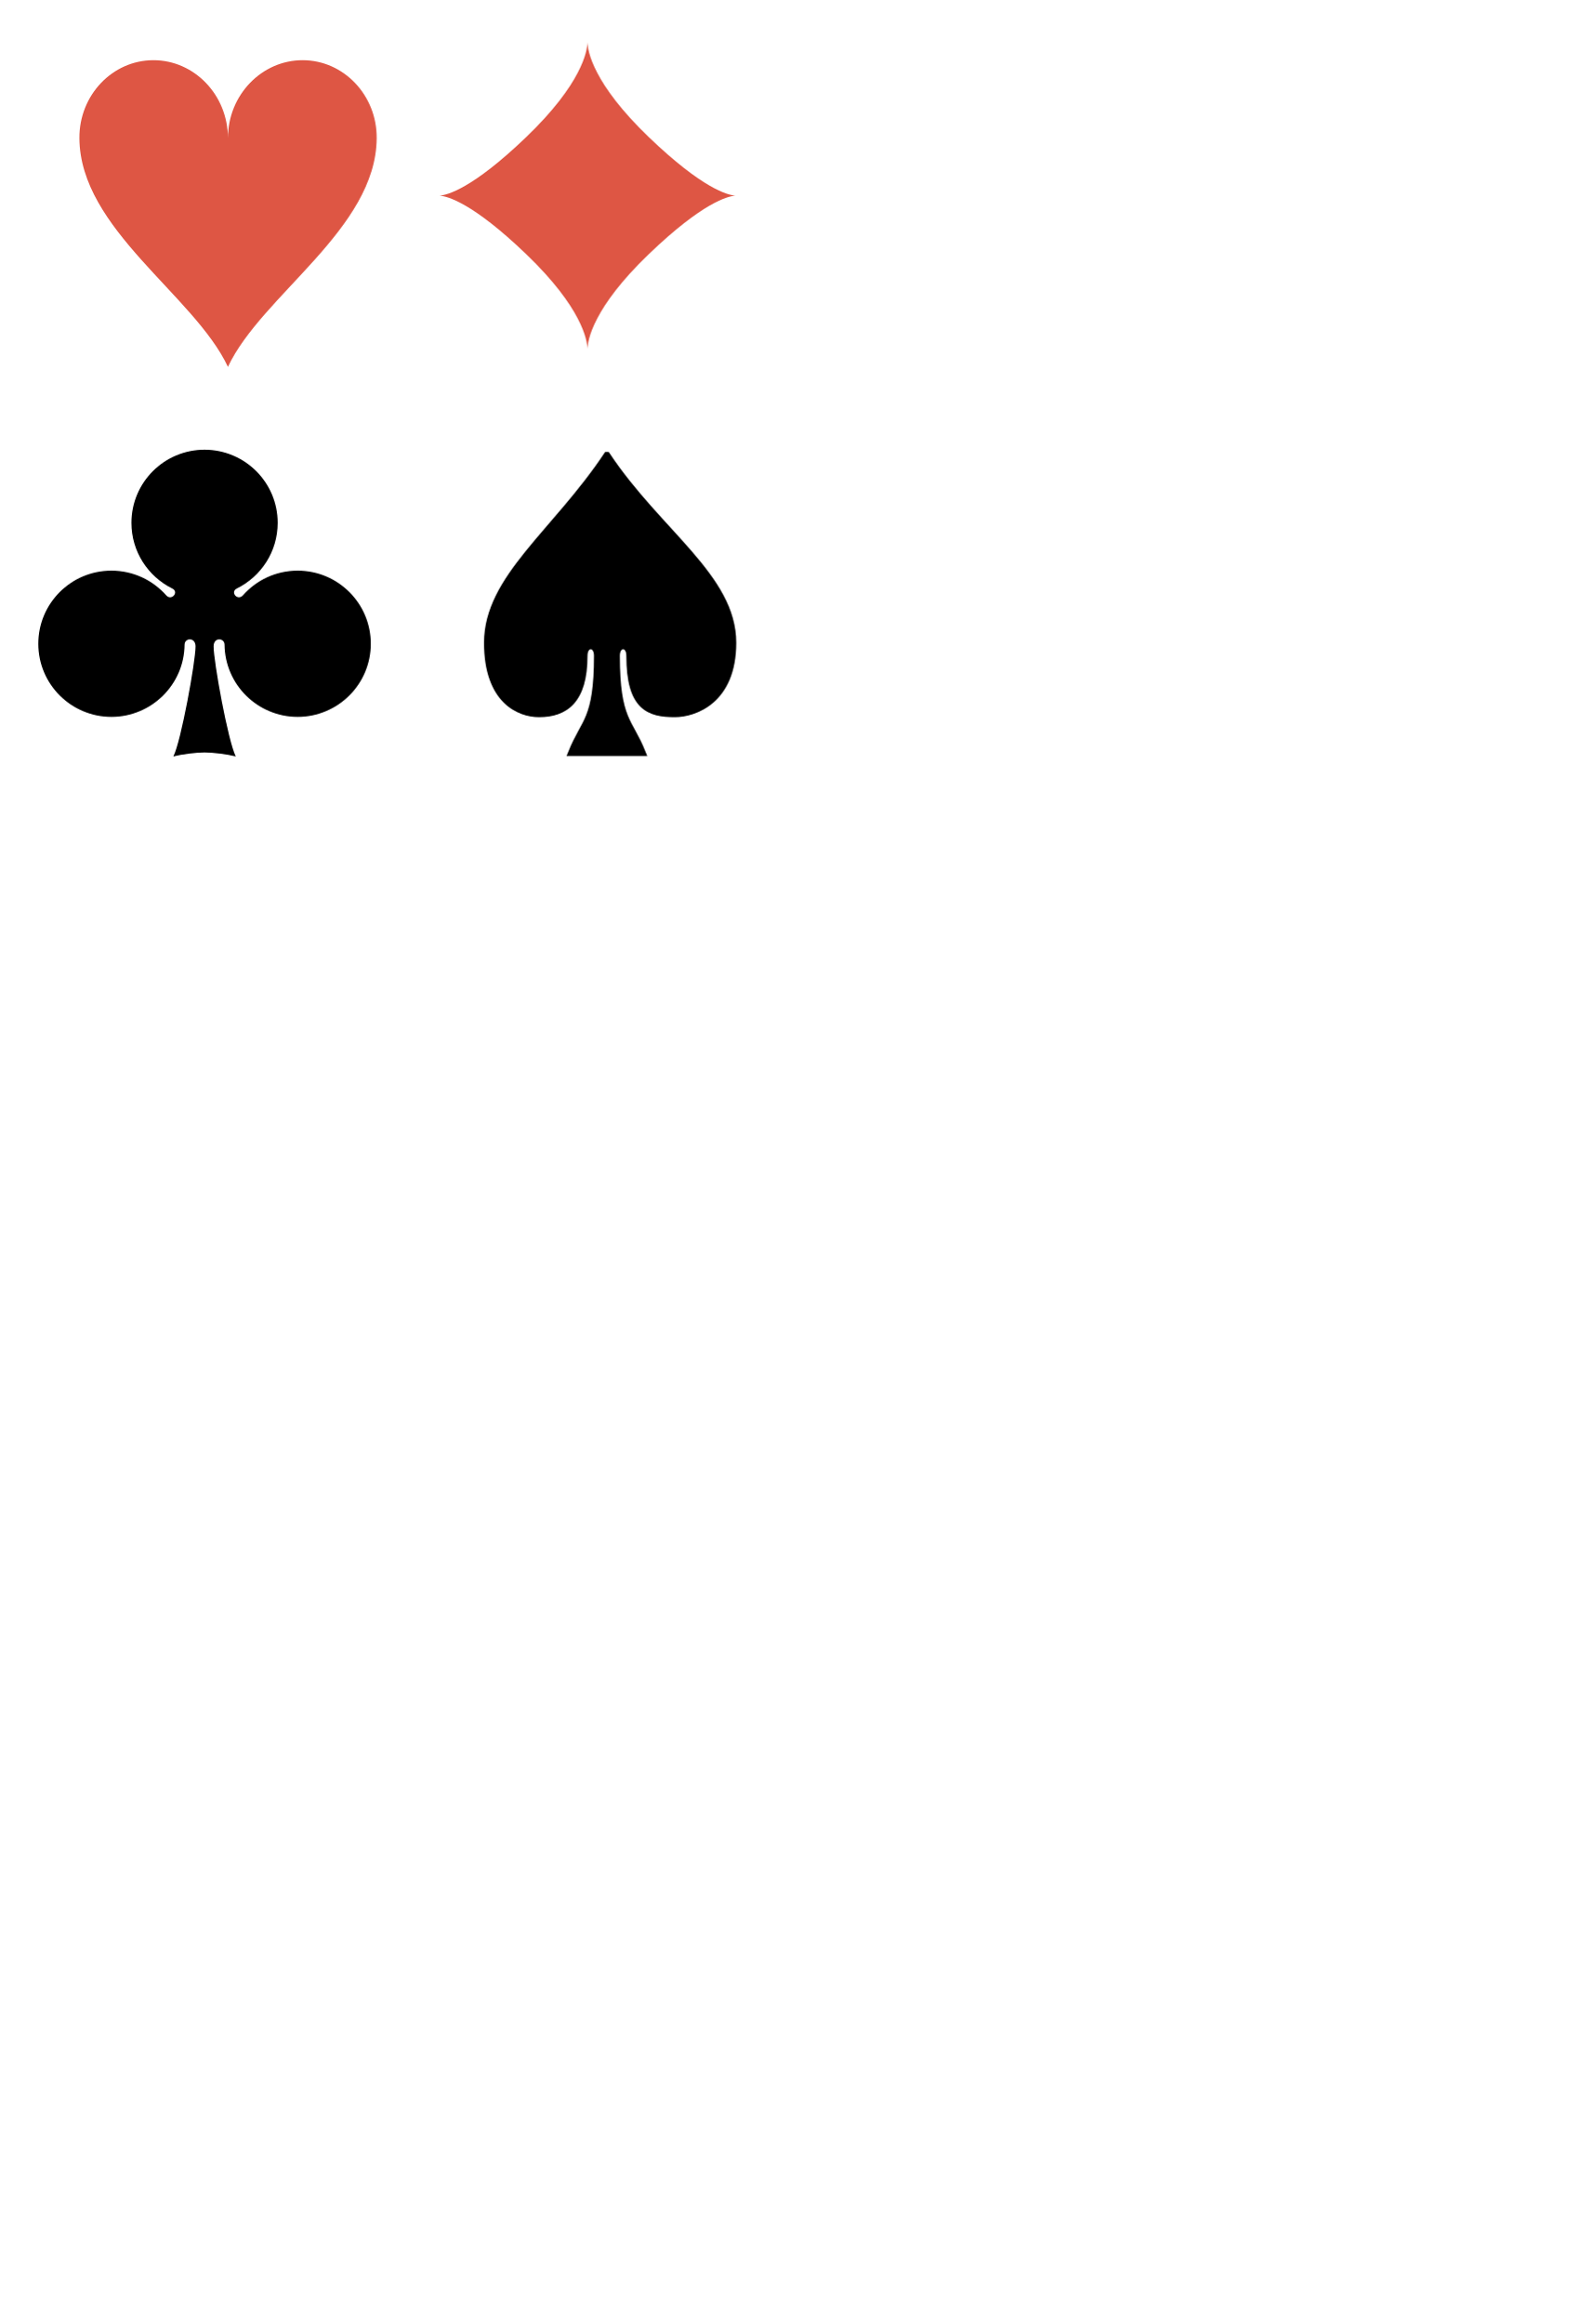
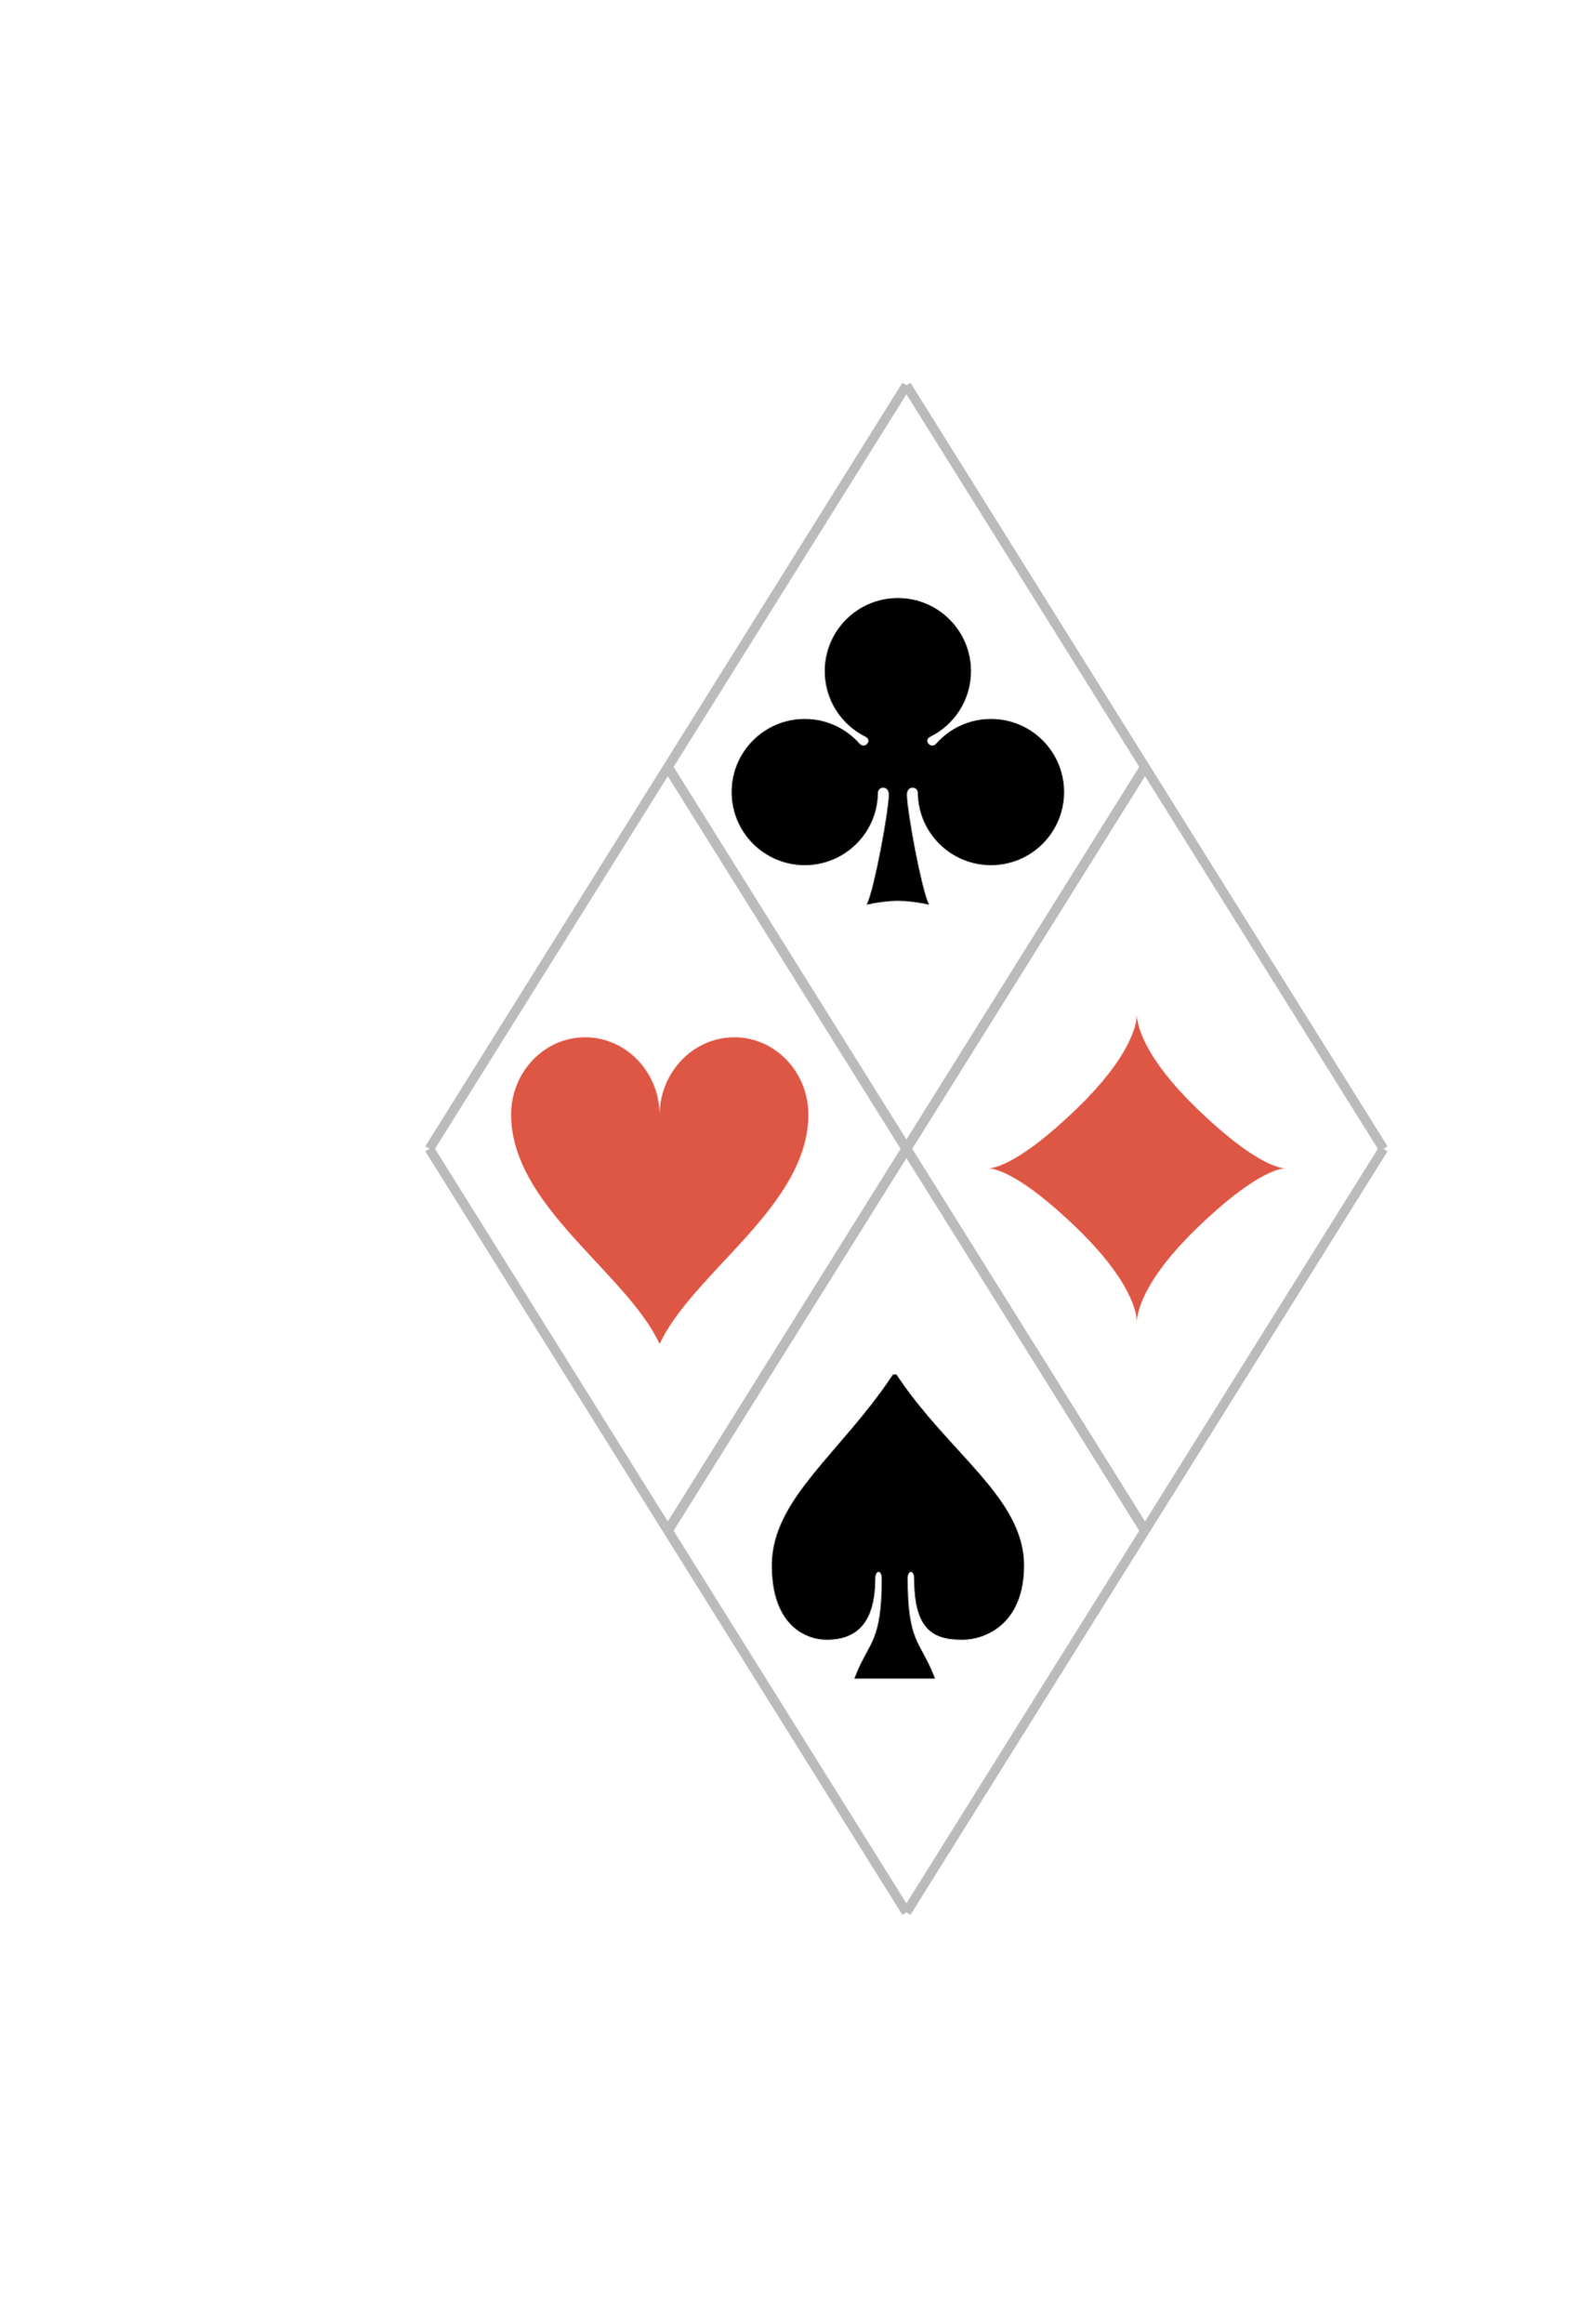
<svg xmlns="http://www.w3.org/2000/svg" xmlns:xlink="http://www.w3.org/1999/xlink" width="208" height="303" viewBox="0 0 167.086 242.667" xml:space="preserve" id="svg2" version="1.0">
  <defs id="defs88">
    <linearGradient id="linearGradient4561">
      <stop offset="0" id="stop4563" style="stop-color:#de5644;stop-opacity:1" />
      <stop id="stop4569" offset="0.5" style="stop-color:#da4531;stop-opacity:1" />
      <stop offset="1" id="stop4565" style="stop-color:#ce3a28;stop-opacity:1" />
    </linearGradient>
    <linearGradient id="linearGradient4551">
      <stop offset="0" id="stop4553" style="stop-color:#0aa561;stop-opacity:1" />
      <stop id="stop4559" offset="0.5" style="stop-color:#009b58;stop-opacity:1" />
      <stop offset="1" id="stop4555" style="stop-color:#00914b;stop-opacity:1" />
    </linearGradient>
    <linearGradient id="linearGradient4535">
      <stop offset="0" id="stop4537" style="stop-color:#1a6fef;stop-opacity:1" />
      <stop id="stop4547" offset="0.25" style="stop-color:#1e72ef;stop-opacity:1" />
      <stop id="stop4545" offset="0.5" style="stop-color:#166bec;stop-opacity:1" />
      <stop id="stop4543" offset="0.75" style="stop-color:#1267e9;stop-opacity:1" />
      <stop offset="1" id="stop4539" style="stop-color:#1063e5;stop-opacity:0.87" />
    </linearGradient>
    <linearGradient id="linearGradient4525">
      <stop offset="0" id="stop4527" style="stop-color:#ffc01a;stop-opacity:1" />
      <stop id="stop4533" offset="0.5" style="stop-color:#ffba03;stop-opacity:1" />
      <stop offset="1" id="stop4529" style="stop-color:#ffb300;stop-opacity:1" />
    </linearGradient>
    <linearGradient id="linearGradient4511">
      <stop offset="0" id="stop4513" style="stop-color:#de5744;stop-opacity:1" />
      <stop id="stop4523" offset="0.5" style="stop-color:#db4632;stop-opacity:1" />
      <stop offset="1" id="stop4515" style="stop-color:#d13d29;stop-opacity:1" />
    </linearGradient>
    <linearGradient id="linearGradient4501">
      <stop offset="0" id="stop4503" style="stop-color:#196eef;stop-opacity:1" />
      <stop id="stop4509" offset="0.5" style="stop-color:#186dee;stop-opacity:1" />
      <stop offset="1" id="stop4505" style="stop-color:#1065e7;stop-opacity:1" />
    </linearGradient>
    <linearGradient xlink:href="#linearGradient4501" id="linearGradient4507" x1="-4561.09" y1="2932" x2="-4561.09" y2="3070.15" gradientUnits="userSpaceOnUse" gradientTransform="matrix(1.35086,0,0,1.35086,1626.556,-1095.502)" />
    <linearGradient xlink:href="#linearGradient4511" id="linearGradient4517" x1="-4444.64" y1="2978.97" x2="-4444.64" y2="3068.3" gradientUnits="userSpaceOnUse" gradientTransform="matrix(1.35086,0,0,1.35086,1626.556,-1095.502)" />
    <linearGradient xlink:href="#linearGradient4525" id="linearGradient4531" x1="-4342.5" y1="2979.15" x2="-4342.5" y2="3068.11" gradientUnits="userSpaceOnUse" gradientTransform="matrix(1.35086,0,0,1.35086,1626.556,-1095.502)" />
    <linearGradient xlink:href="#linearGradient4535" id="linearGradient4541" x1="-4248.93" y1="2978.97" x2="-4248.93" y2="3122.4" gradientUnits="userSpaceOnUse" gradientTransform="matrix(1.35086,0,0,1.35086,1626.556,-1095.502)" />
    <linearGradient xlink:href="#linearGradient4551" id="linearGradient4557" x1="-4184.29" y1="2934.51" x2="-4184.29" y2="3065.79" gradientUnits="userSpaceOnUse" gradientTransform="matrix(1.35086,0,0,1.35086,1626.556,-1095.502)" />
-     <linearGradient xlink:href="#linearGradient4561" id="linearGradient4567" x1="-4118.39" y1="2978.97" x2="-4118.39" y2="3068.11" gradientUnits="userSpaceOnUse" gradientTransform="matrix(1.344583,0,0,1.344583,1595.381,-1097.741)" />
-     <linearGradient xlink:href="#linearGradient4561" id="linearGradient3411" gradientUnits="userSpaceOnUse" gradientTransform="matrix(1.36796,0,0,1.36796,1624.116,-1212.109)" x1="-4118.39" y1="2978.97" x2="-4118.39" y2="3068.11" />
+     <linearGradient xlink:href="#linearGradient4561" id="linearGradient4567" x1="-4118.39" y1="2978.97" x2="-4118.39" y2="3068.11" gradientUnits="userSpaceOnUse" gradientTransform="matrix(1.344583,0,0,1.344583,1640.627,-995.3663)" />
+     <linearGradient xlink:href="#linearGradient4561" id="linearGradient3411" gradientUnits="userSpaceOnUse" gradientTransform="matrix(1.36796,0,0,1.36796,1681.702,-1110.192)" x1="-4118.39" y1="2978.97" x2="-4118.39" y2="3068.11" />
  </defs>
-   <path style="fill:url(#linearGradient3411);fill-opacity:1;stroke:none;stroke-width:1.5;stroke-linecap:round;stroke-linejoin:round;stroke-miterlimit:4;stroke-dasharray:none;stroke-opacity:1" d="m 61.571,4.064 c -0.026,0.907 -0.565,4.309 -6.431,9.94 -5.646,5.419 -8.283,6.069 -9.075,6.126 0.792,0.057 3.429,0.708 9.075,6.126 5.867,5.63 6.405,9.032 6.431,9.94 0.026,-0.907 0.565,-4.309 6.431,-9.94 5.646,-5.419 8.283,-6.069 9.075,-6.126 -0.792,-0.057 -3.429,-0.708 -9.075,-6.126 C 62.136,8.373 61.598,4.971 61.571,4.064 Z" id="path2243" />
-   <path id="b" d="m 16.066,5.939 c -4.288,0.009 -7.775,3.674 -7.746,8.17 0.06,9.535 12.036,16.431 15.566,23.962 3.531,-7.531 15.531,-14.427 15.591,-23.962 0.029,-4.496 -3.458,-8.161 -7.746,-8.17 -4.287,-0.009 -7.832,3.64 -7.845,8.145 -0.013,-4.505 -3.534,-8.154 -7.82,-8.145 z" style="fill:url(#linearGradient4567)" />
-   <path style="fill:#000000;fill-opacity:1;stroke:none;stroke-width:2;stroke-linecap:square;stroke-linejoin:round;stroke-miterlimit:3.999;stroke-dasharray:none;stroke-opacity:1" d="m 21.438,46.75 c -4.23,0 -7.665,3.435 -7.665,7.665 10e-6,3.013 1.74,5.62 4.271,6.87 0.762,0.376 -0.07,1.35 -0.629,0.719 -1.405,-1.585 -3.454,-2.585 -5.737,-2.585 -4.23,0 -7.665,3.435 -7.665,7.665 0,4.23 3.435,7.658 7.665,7.658 4.197,0 7.621,-3.376 7.665,-7.561 0.008,-0.742 1.147,-0.819 1.147,0.18 0,1.573 -1.512,9.929 -2.322,11.522 0.884,-0.223 2.357,-0.408 3.269,-0.408 0.912,0 2.385,0.185 3.269,0.408 -0.81,-1.593 -2.322,-9.948 -2.322,-11.522 0,-0.999 1.139,-0.922 1.147,-0.18 0.044,4.185 3.468,7.561 7.665,7.561 4.23,0 7.665,-3.428 7.665,-7.658 0,-4.23 -3.435,-7.665 -7.665,-7.665 -2.283,0 -4.332,1 -5.737,2.585 -0.559,0.631 -1.391,-0.343 -0.629,-0.719 2.532,-1.25 4.271,-3.857 4.271,-6.87 0,-4.23 -3.435,-7.665 -7.665,-7.665 z" id="path3211" />
-   <path style="fill:#000000;fill-opacity:1;fill-rule:evenodd;stroke:#000000;stroke-width:0.678px;stroke-linecap:butt;stroke-linejoin:miter;stroke-opacity:1" d="m 63.608,47.319 c -5.423,8.134 -12.541,12.88 -12.541,19.658 0,6.101 3.389,7.457 5.423,7.457 2.711,0 4.745,-1.356 4.745,-6.101 0,-1.356 1.356,-1.356 1.356,0 0,6.779 -1.356,6.779 -2.711,10.168 l 7.457,0 c -1.356,-3.389 -2.711,-3.389 -2.711,-10.168 0,-1.356 1.356,-1.356 1.356,0 0,5.423 2.034,6.101 4.745,6.101 2.034,0 6.101,-1.356 6.101,-7.457 0,-6.867 -7.796,-11.524 -13.218,-19.658 z" id="path4012" />
+   <path style="fill:url(#linearGradient3411);fill-opacity:1;stroke:none;stroke-width:1.5;stroke-linecap:round;stroke-linejoin:round;stroke-miterlimit:4;stroke-dasharray:none;stroke-opacity:1" d="m 119.157,105.981 c -0.026,0.907 -0.565,4.309 -6.431,9.94 -5.646,5.419 -8.283,6.069 -9.075,6.126 0.792,0.057 3.429,0.708 9.075,6.126 5.867,5.63 6.405,9.032 6.431,9.94 0.026,-0.907 0.565,-4.309 6.431,-9.94 5.646,-5.419 8.283,-6.069 9.075,-6.126 -0.792,-0.057 -3.429,-0.708 -9.075,-6.126 -5.867,-5.63 -6.405,-9.032 -6.431,-9.94 z" id="path2243" />
+   <path id="b" d="m 61.312,108.313 c -4.288,0.009 -7.775,3.674 -7.746,8.17 0.06,9.535 12.036,16.431 15.566,23.962 3.531,-7.531 15.531,-14.427 15.591,-23.962 0.029,-4.496 -3.458,-8.161 -7.746,-8.17 -4.287,-0.009 -7.832,3.64 -7.845,8.145 -0.013,-4.505 -3.534,-8.154 -7.82,-8.145 z" style="fill:url(#linearGradient4567)" />
+   <path style="fill:#000000;fill-opacity:1;stroke:none;stroke-width:2;stroke-linecap:square;stroke-linejoin:round;stroke-miterlimit:3.999;stroke-dasharray:none;stroke-opacity:1" d="m 94.105,62.289 c -4.23,0 -7.665,3.435 -7.665,7.665 1e-5,3.013 1.74,5.62 4.271,6.87 0.762,0.376 -0.07,1.35 -0.629,0.719 -1.405,-1.585 -3.454,-2.585 -5.737,-2.585 -4.23,0 -7.665,3.435 -7.665,7.665 0,4.23 3.435,7.658 7.665,7.658 4.197,0 7.621,-3.376 7.665,-7.561 0.008,-0.742 1.147,-0.819 1.147,0.18 0,1.573 -1.512,9.929 -2.322,11.522 0.884,-0.223 2.357,-0.408 3.269,-0.408 0.912,0 2.385,0.185 3.269,0.408 -0.81,-1.593 -2.322,-9.948 -2.322,-11.522 0,-0.999 1.139,-0.922 1.147,-0.18 0.044,4.185 3.468,7.561 7.665,7.561 4.23,0 7.665,-3.428 7.665,-7.658 0,-4.23 -3.435,-7.665 -7.665,-7.665 -2.283,0 -4.332,1 -5.737,2.585 -0.559,0.631 -1.391,-0.343 -0.629,-0.719 2.532,-1.25 4.271,-3.857 4.271,-6.87 0,-4.23 -3.435,-7.665 -7.665,-7.665 z" id="path3211" />
+   <path style="fill:#000000;fill-opacity:1;fill-rule:evenodd;stroke:#000000;stroke-width:0.678px;stroke-linecap:butt;stroke-linejoin:miter;stroke-opacity:1" d="m 93.772,143.988 c -5.423,8.134 -12.541,12.88 -12.541,19.658 0,6.101 3.389,7.457 5.423,7.457 2.711,0 4.745,-1.356 4.745,-6.101 0,-1.356 1.356,-1.356 1.356,0 0,6.779 -1.356,6.779 -2.711,10.168 l 7.457,0 c -1.356,-3.389 -2.711,-3.389 -2.711,-10.168 0,-1.356 1.356,-1.356 1.356,0 0,5.423 2.034,6.101 4.745,6.101 2.034,0 6.101,-1.356 6.101,-7.457 0,-6.867 -7.796,-11.524 -13.218,-19.658 z" id="path4012" />
+   <g style="stroke:#bbbbbb" id="g43" transform="translate(70,120)">
+     <line x1="0" y1="40" x2="25" y2="0" id="line45" />
+     <line x1="50" y1="40" x2="25" y2="0" id="line47" />
+     <line x1="0" y1="40" x2="25" y2="80" id="line49" />
+     <line x1="50" y1="40" x2="25" y2="80" id="line51" />
+   </g>
+   <g style="stroke:#bbbbbb" id="g43-0" transform="translate(45,80)">
+     <line x1="0" y1="40" x2="25" y2="0" id="line45-1" />
+     <line x1="50" y1="40" x2="25" y2="0" id="line47-1" />
+     <line x1="0" y1="40" x2="25" y2="80" id="line49-1" />
+     <line x1="50" y1="40" x2="25" y2="80" id="line51-8" />
+   </g>
+   <g style="stroke:#bbbbbb" id="g43-1" transform="translate(70,40)">
+     <line x1="0" y1="40" x2="25" y2="0" id="line45-9" />
+     <line x1="50" y1="40" x2="25" y2="0" id="line47-6" />
+     <line x1="0" y1="40" x2="25" y2="80" id="line49-7" />
+     <line x1="50" y1="40" x2="25" y2="80" id="line51-4" />
+   </g>
+   <g style="stroke:#bbbbbb" id="g43-6" transform="translate(95,80)">
+     <line x1="0" y1="40" x2="25" y2="0" id="line45-6" />
+     <line x1="50" y1="40" x2="25" y2="0" id="line47-5" />
+     <line x1="0" y1="40" x2="25" y2="80" id="line49-74" />
+     <line x1="50" y1="40" x2="25" y2="80" id="line51-5" />
+   </g>
</svg>
